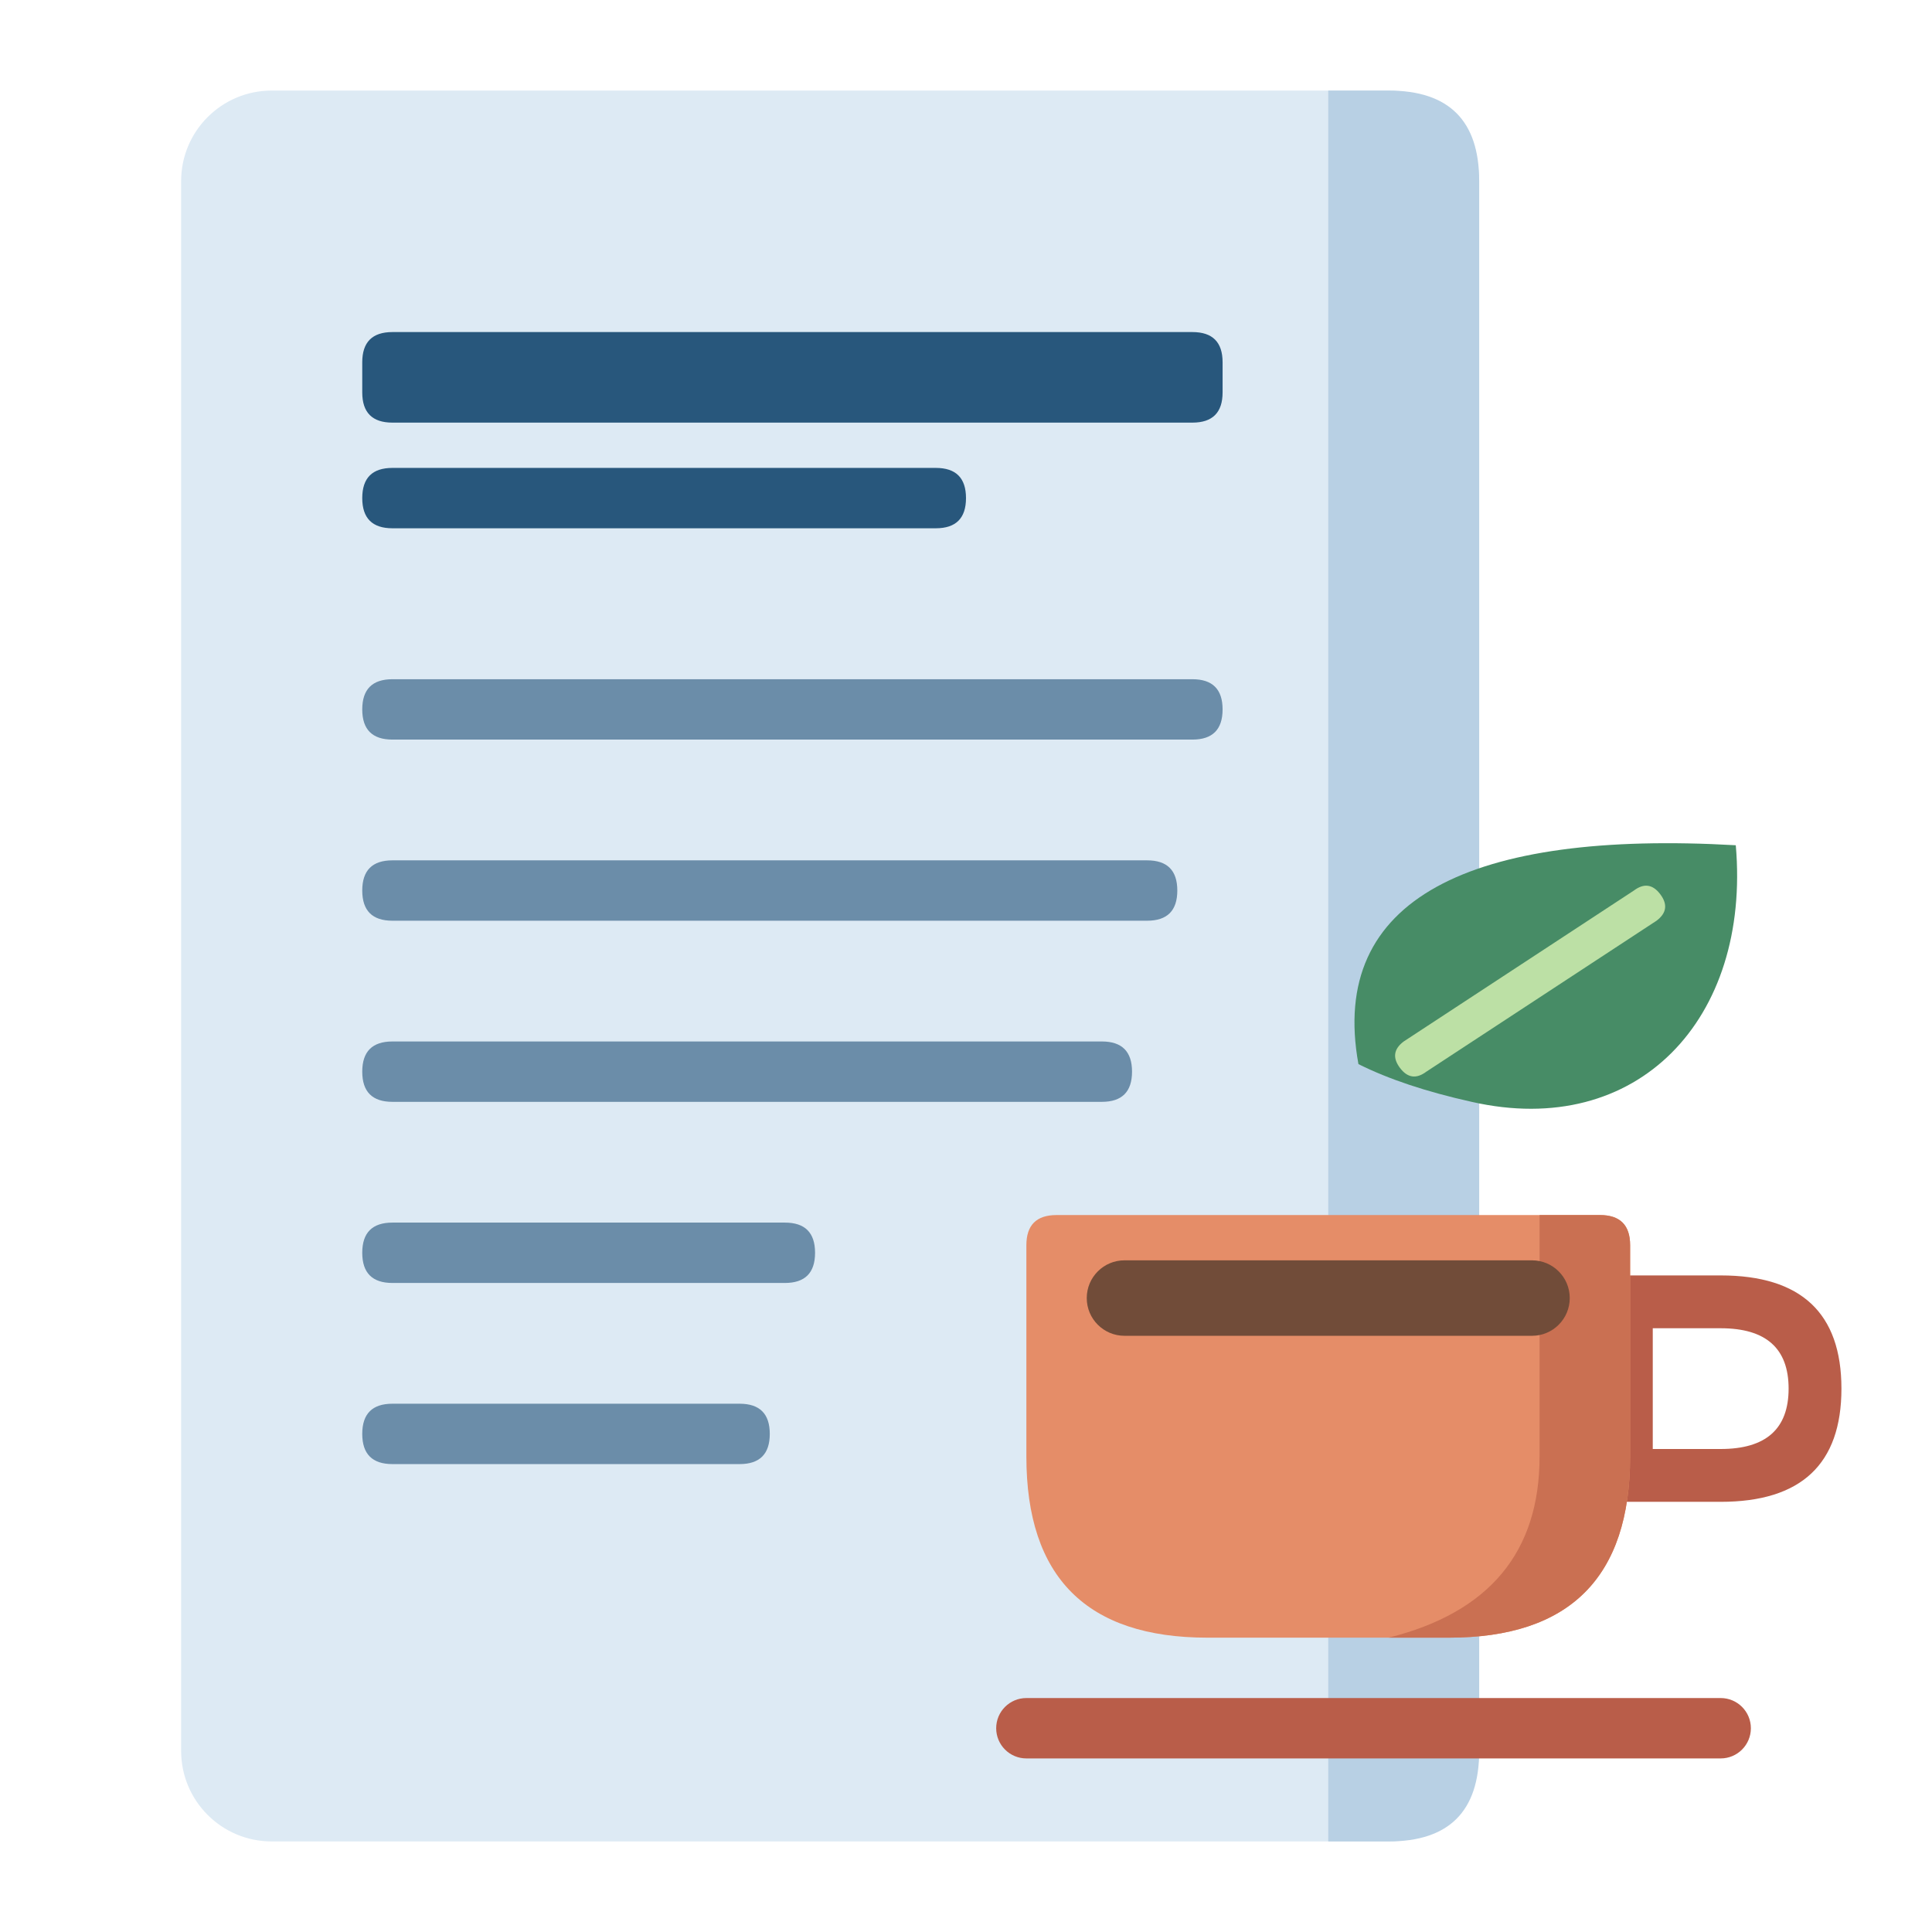
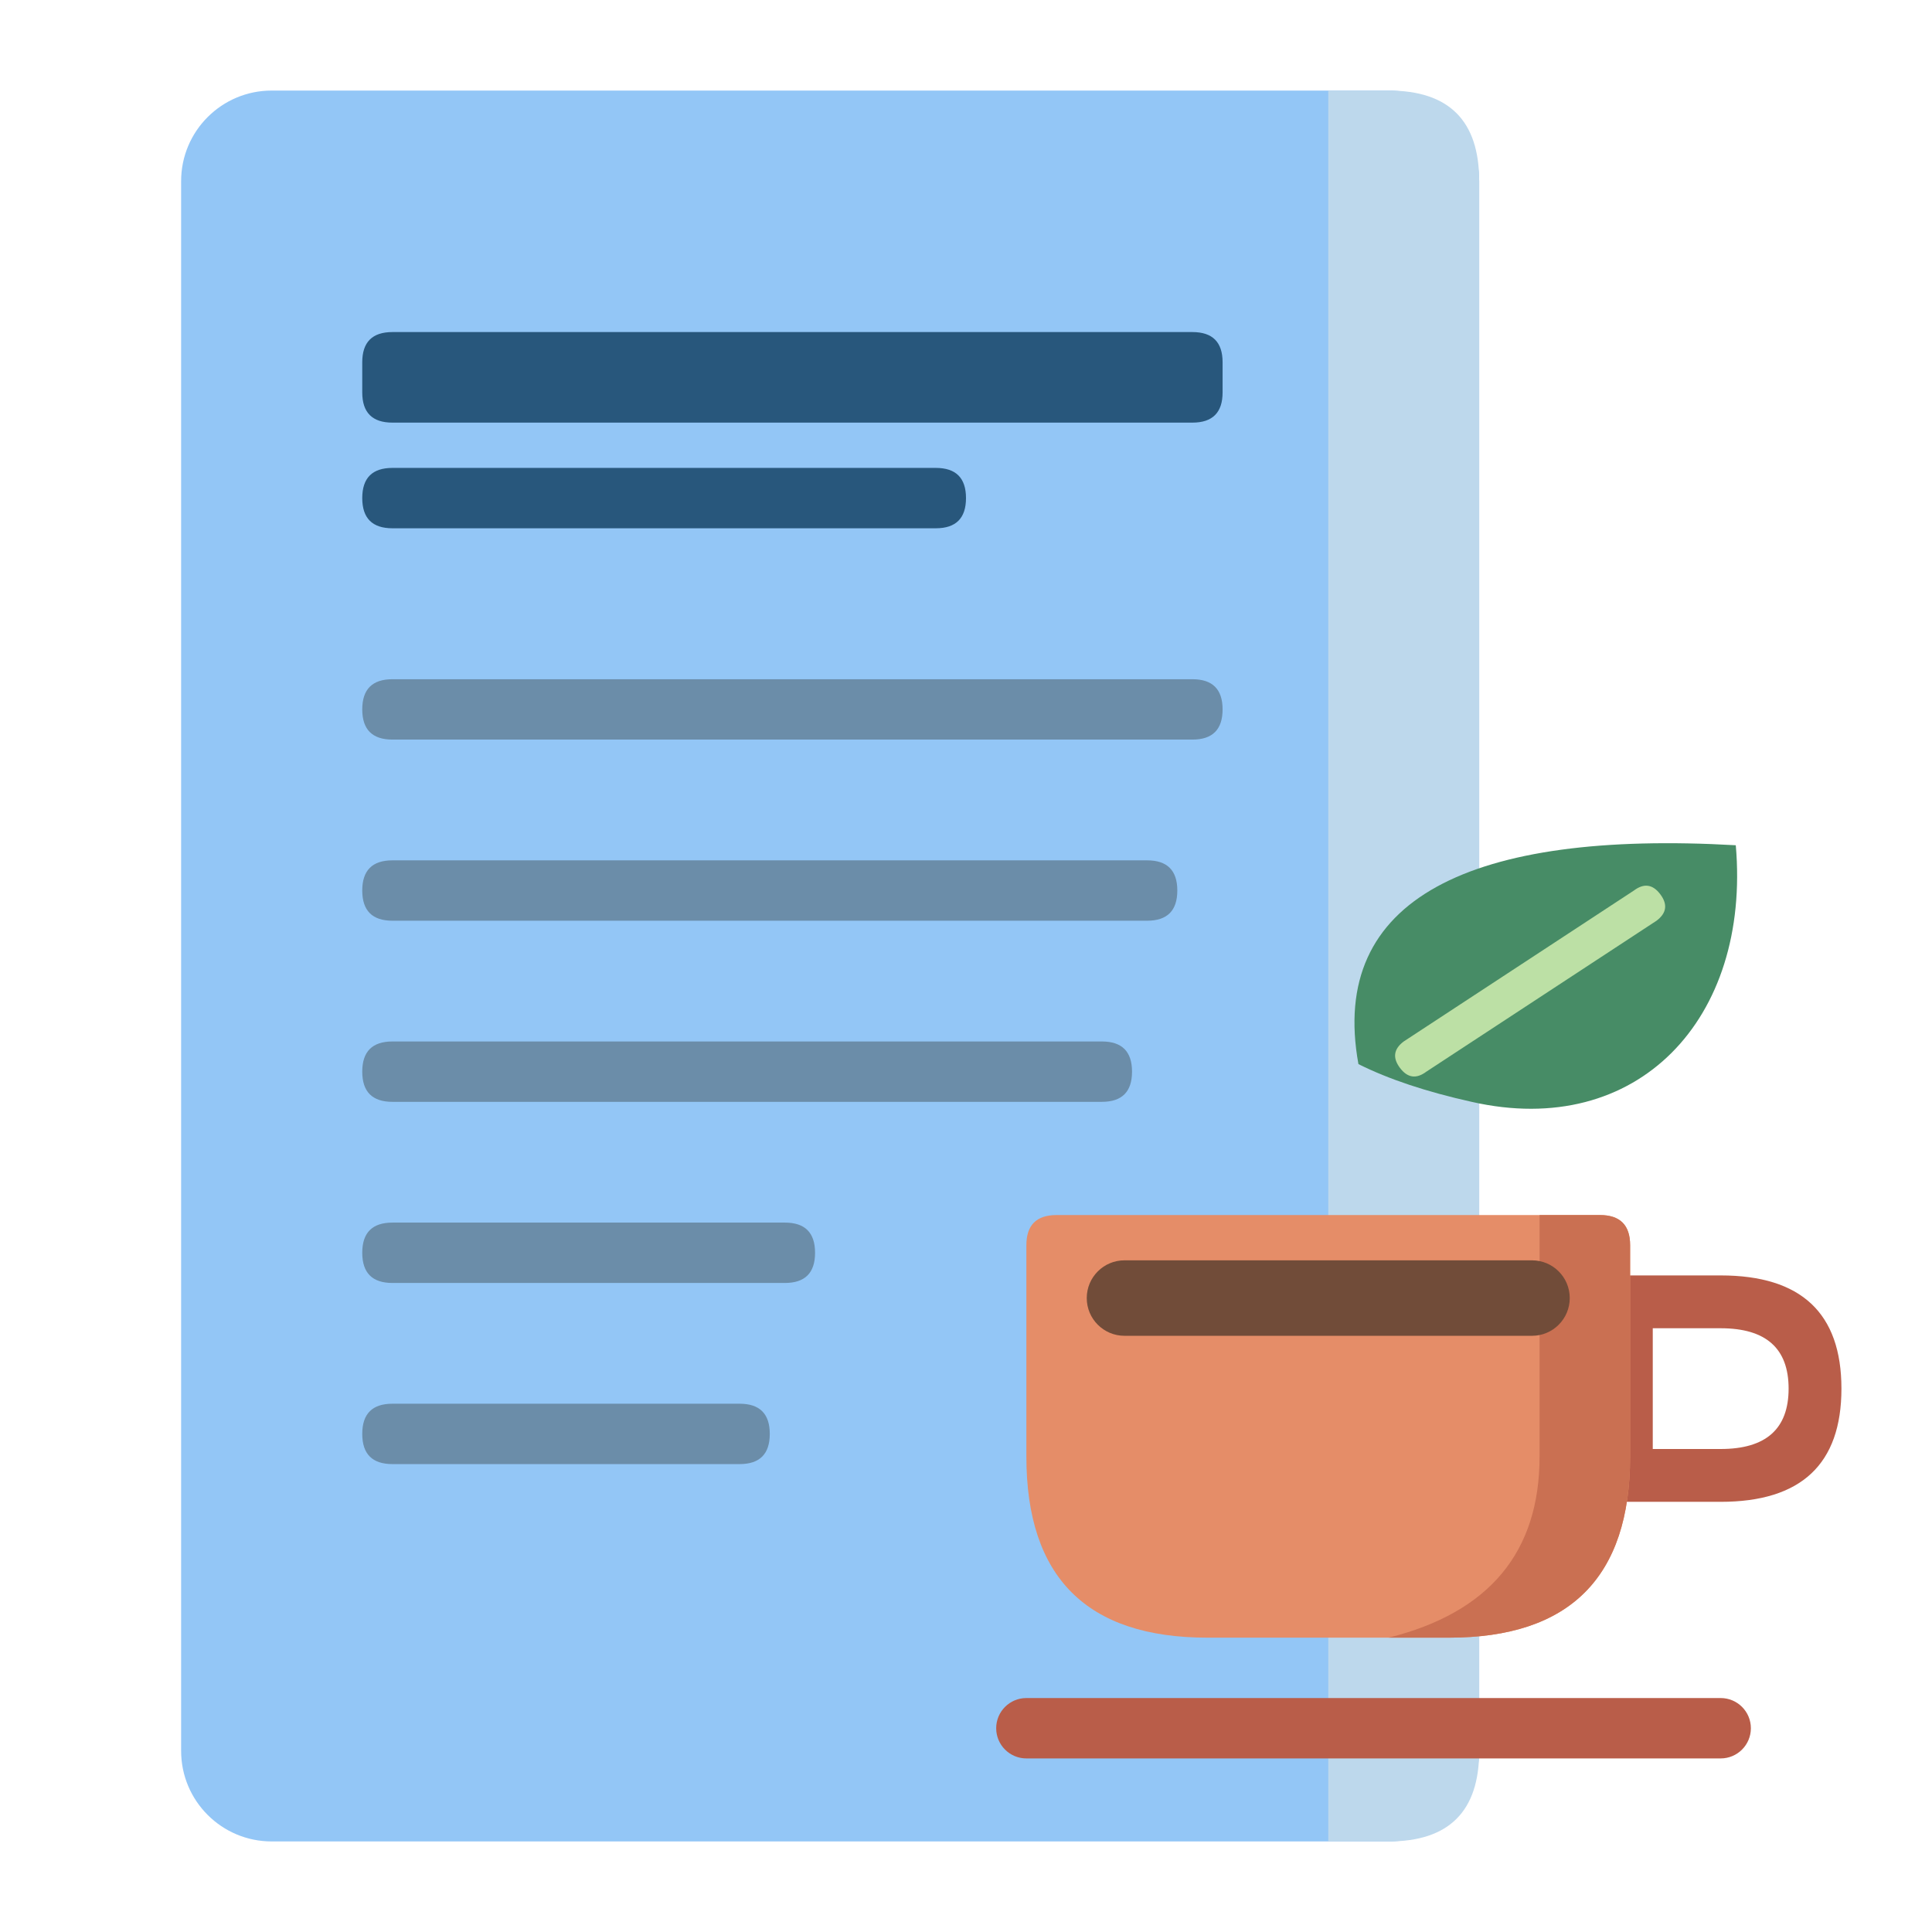
<svg xmlns="http://www.w3.org/2000/svg" width="512" height="512" viewBox="0 0 512 512">
-   <rect x="48" y="24" width="344" height="464" rx="24" fill="#DDEAF4" />
-   <path d="M368 24Q392 24 392 48V464Q392 488 368 488H352V24Z" fill="#B8D0E4" />
+   <rect x="48" y="24" width="344" height="464" rx="24" fill="#93C6F6" />
+   <path d="M368 24Q392 24 392 48V464Q392 488 368 488H352V24Z" fill="#BDD8EC" />
  <path d="M104 88H316Q324 88 324 96V104Q324 112 316 112H104Q96 112 96 104V96Q96 88 104 88ZM104 124H248Q256 124 256 132Q256 140 248 140H104Q96 140 96 132Q96 124 104 124Z" fill="#28577C" />
  <path d="M104 180H316Q324 180 324 188Q324 196 316 196H104Q96 196 96 188Q96 180 104 180ZM104 228H304Q312 228 312 236Q312 244 304 244H104Q96 244 96 236Q96 228 104 228ZM104 276H292Q300 276 300 284Q300 292 292 292H104Q96 292 96 284Q96 276 104 276ZM104 324H208Q216 324 216 332Q216 340 208 340H104Q96 340 96 332Q96 324 104 324ZM104 372H196Q204 372 204 380Q204 388 196 388H104Q96 388 96 380Q96 372 104 372Z" fill="#6B8DA9" />
  <path fill-rule="evenodd" d="M424 338H456Q488 338 488 368Q488 398 456 398H424ZM438 352V384H456Q474 384 474 368Q474 352 456 352Z" fill="#B95D49" />
  <path d="M280 322H424Q432 322 432 330V386Q432 434 384 434H320Q272 434 272 386V330Q272 322 280 322Z" fill="#E58D68" />
  <path d="M408 322H424Q432 322 432 330V386Q432 434 384 434H368Q408 424 408 386Z" fill="#CA7052" />
  <rect x="288" y="334" width="128" height="20" rx="10" fill="#714C39" />
  <rect x="264" y="450" width="200" height="16" rx="8" fill="#B95D49" />
  <path d="M360 282C352 238 390 220 460 224C464 270 434 302 390 292Q372 288 360 282Z" fill="#478C66" />
  <path d="M372 276Q368 279 371 283Q374 287 378 284L439 244Q443 241 440 237Q437 233 433 236Z" fill="#BCE0A5" />
</svg>
